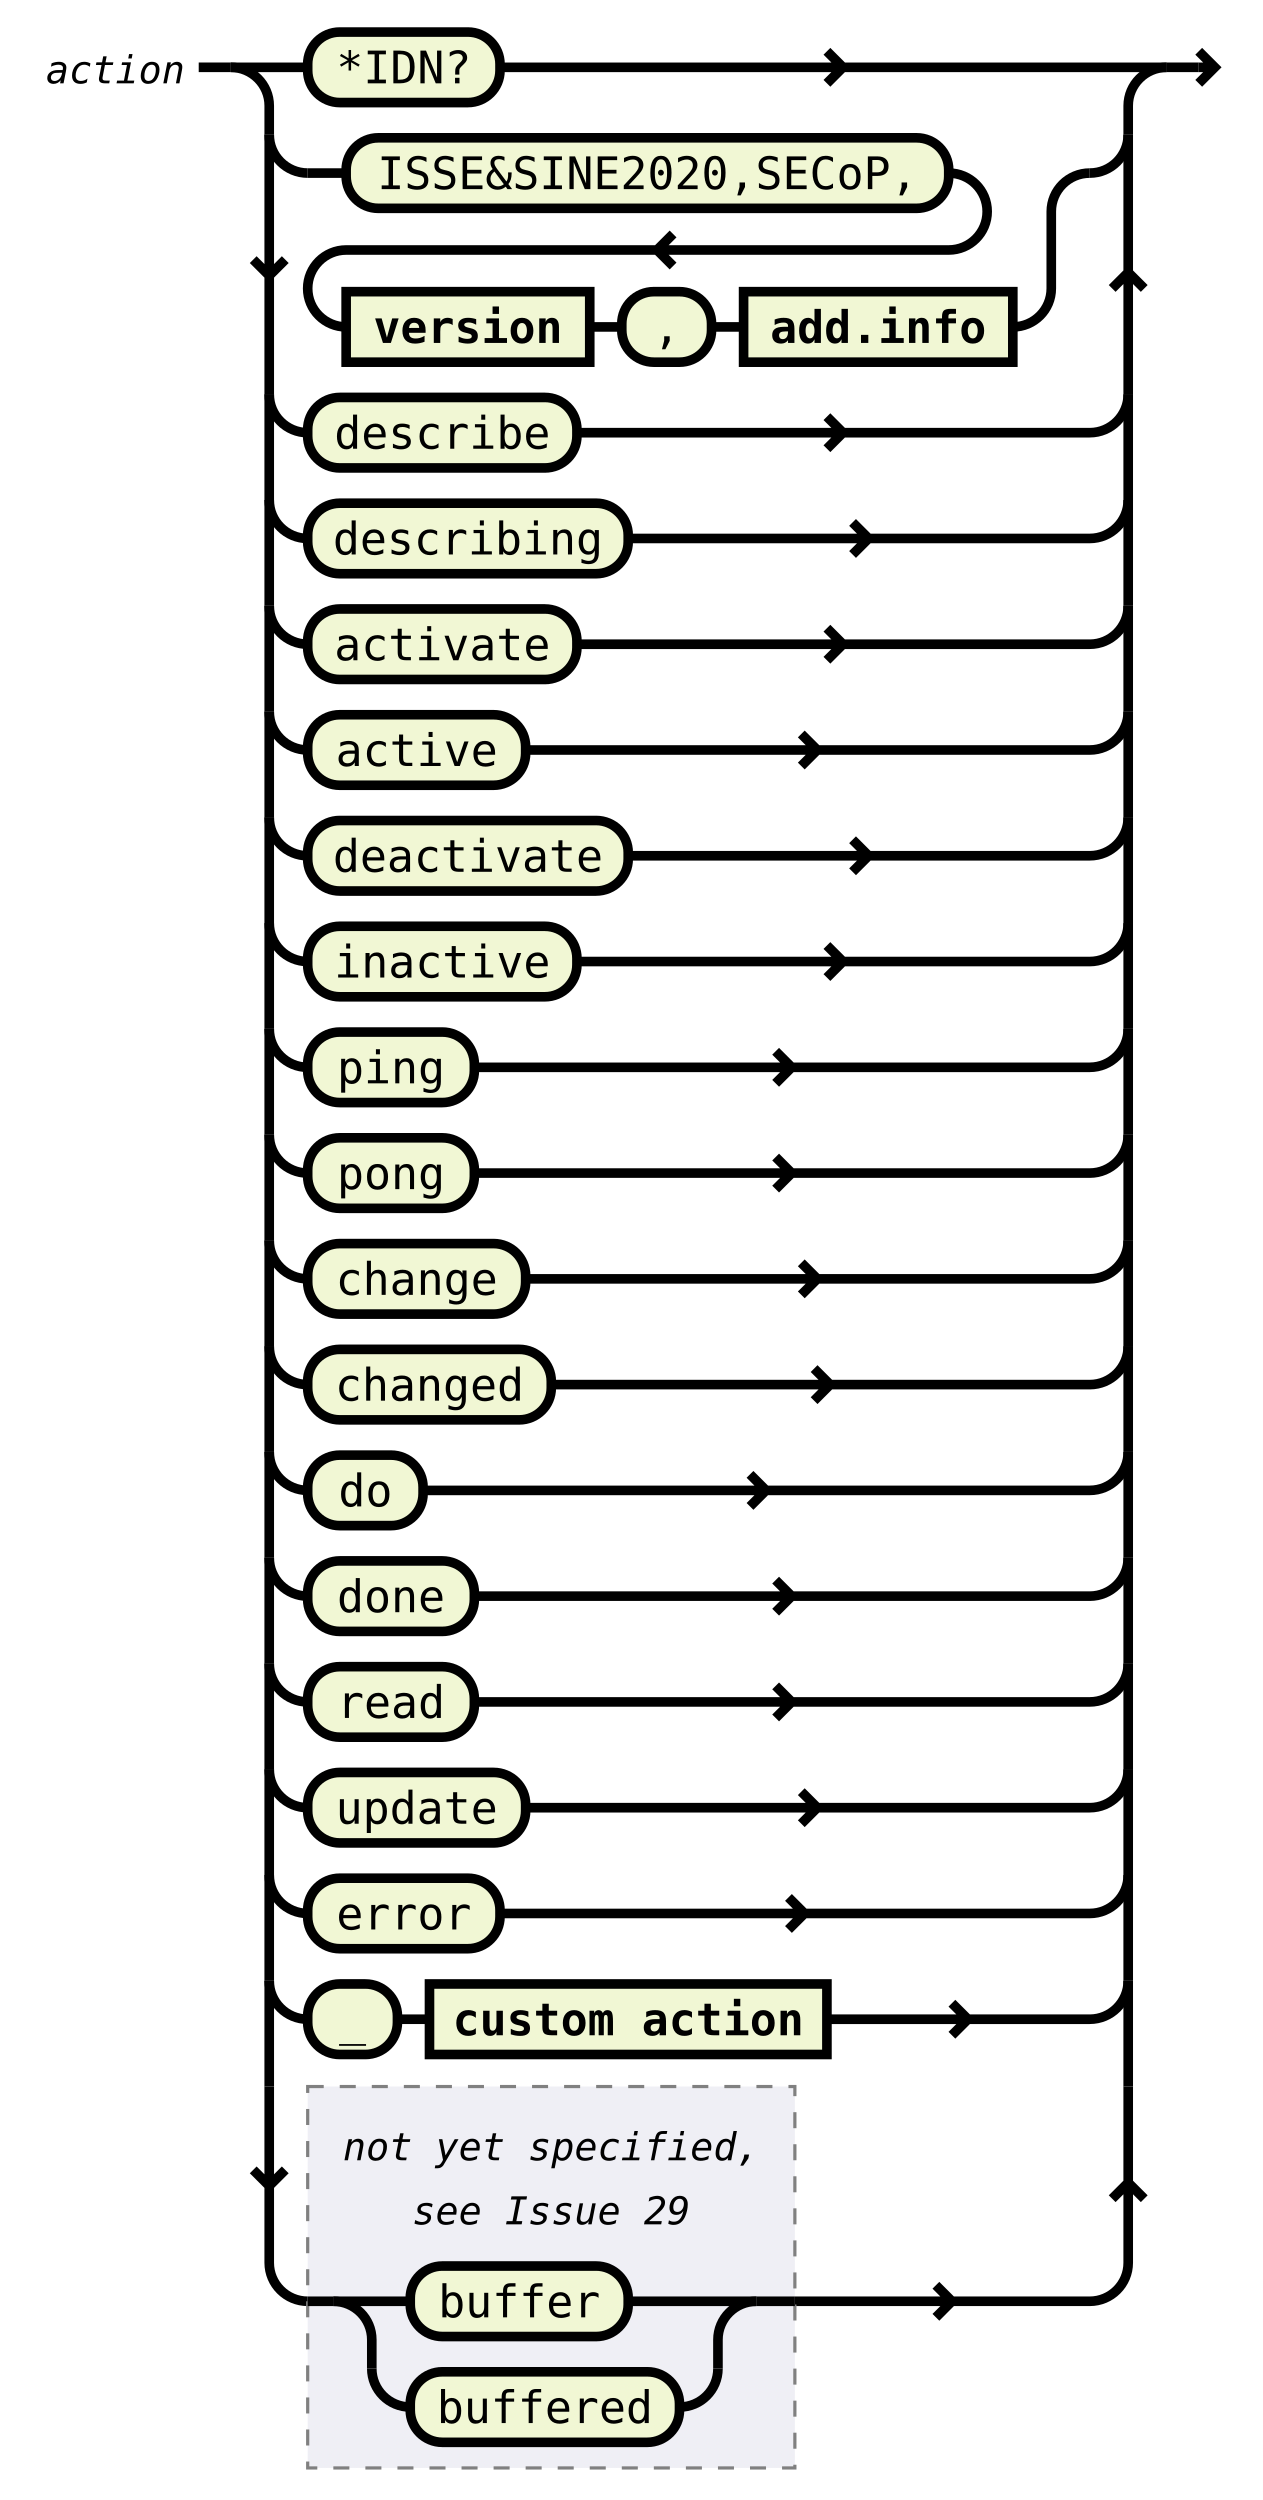
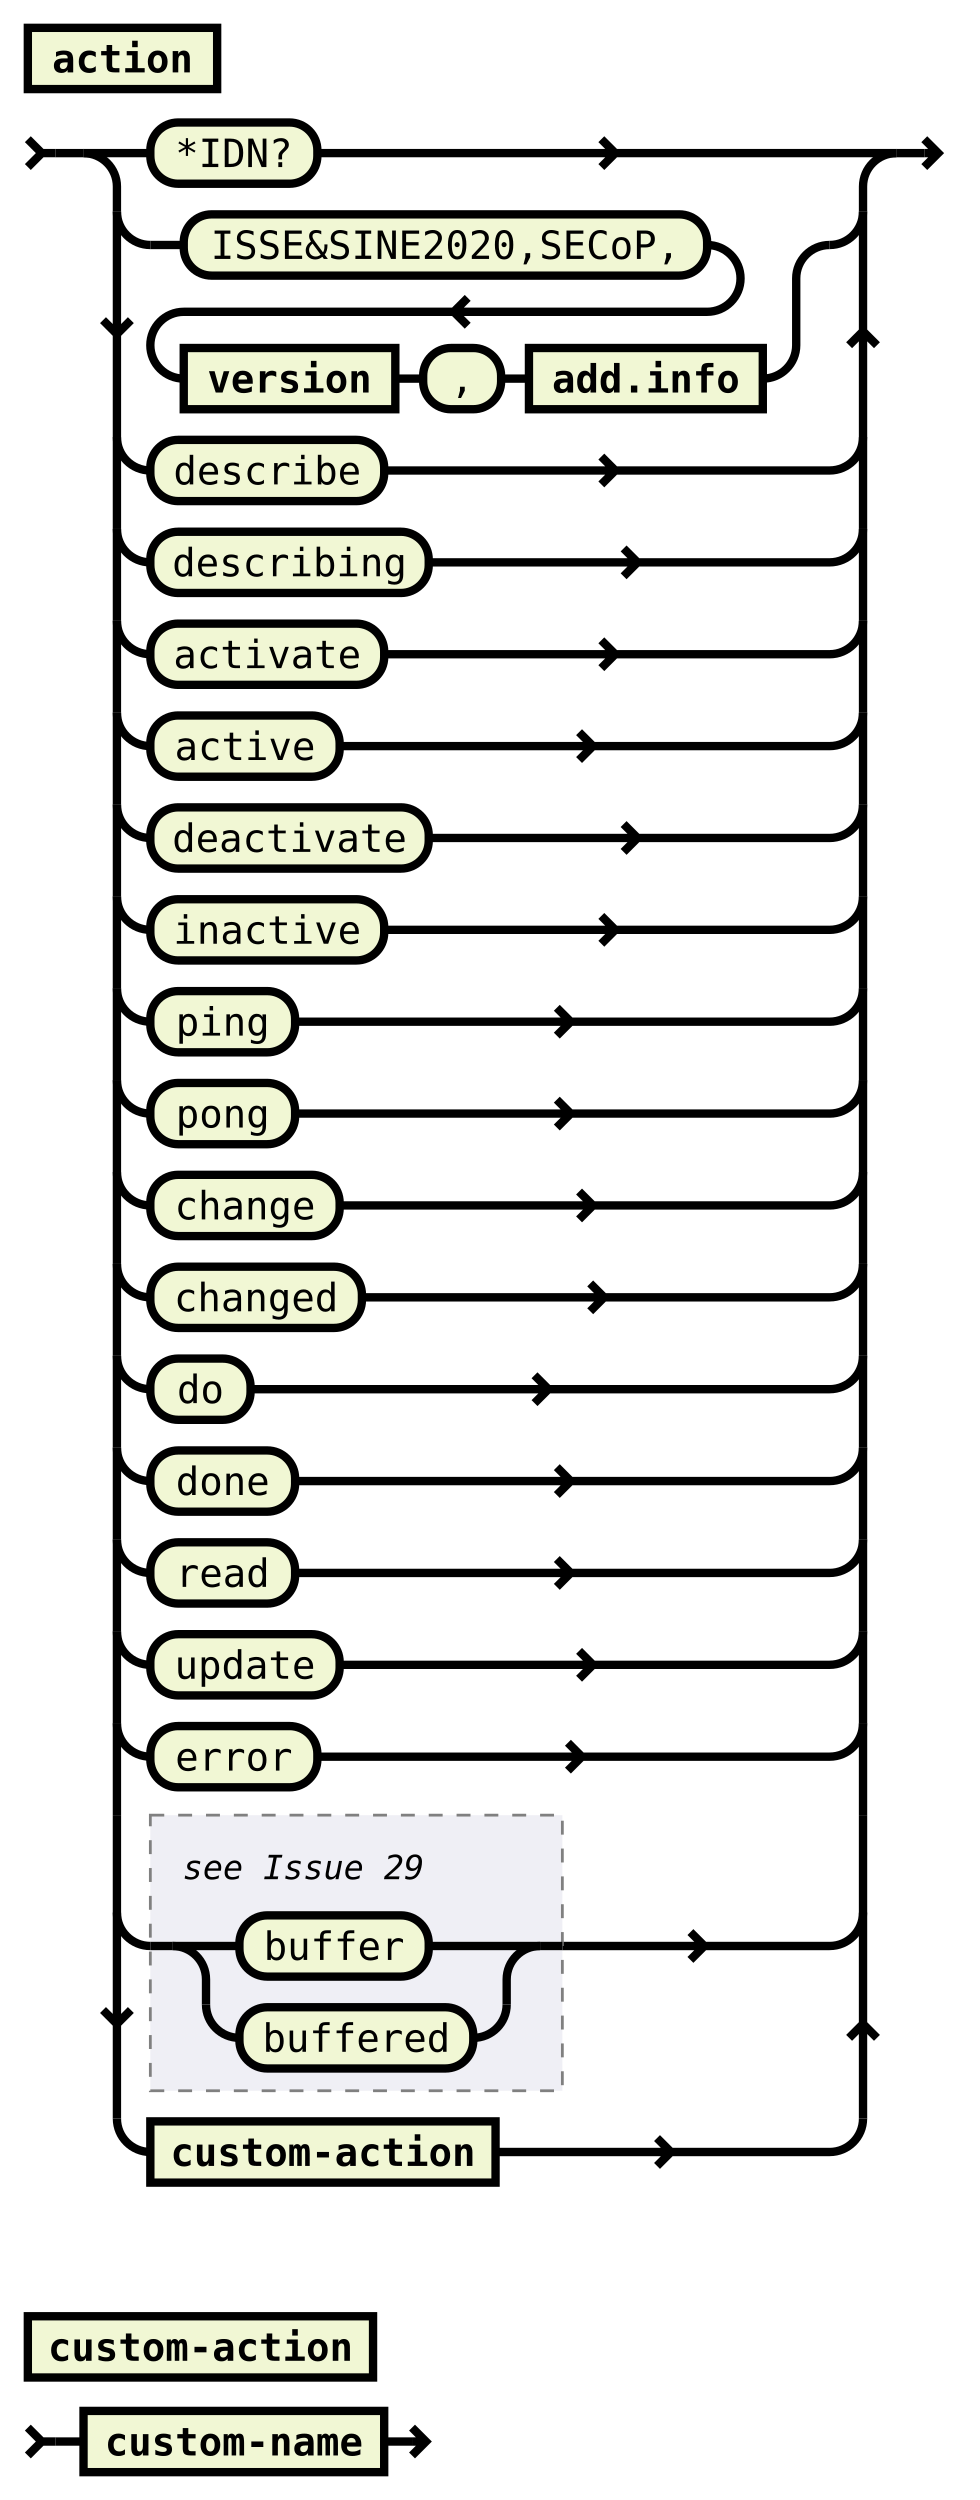
- <svg xmlns="http://www.w3.org/2000/svg" class="railroad" viewBox="0 0 394 780" width="394">
+ <svg xmlns="http://www.w3.org/2000/svg" class="railroad" viewBox="0 0 352 898" width="281pt">
  <style type="text/css">

    svg.railroad {
        background-color: hsl(30, 20%, 95%);
        background-size: 15px 15px;
        background-image: linear-gradient(to right, rgba(30, 30, 30, .05) 1px, transparent 1px),
                          linear-gradient(to bottom, rgba(30, 30, 30, .05) 1px, transparent 1px);
    }

    svg.railroad path {
        stroke-width: 3px;
        stroke: black;
        fill: transparent;
    }

    svg.railroad .debug {
        stroke-width: 1px;
        stroke: red;
    }

    svg.railroad text {
        font: 14px monospace;
        text-anchor: middle;
    }

    svg.railroad .nonterminal text {
        font-weight: bold;
    }

    svg.railroad text.comment {
        font: italic 12px monospace;
    }

    svg.railroad rect {
        stroke-width: 3px;
        stroke: black;
        fill:hsl(-290, 70%, 90%);
    }

    svg.railroad g.labeledbox &gt; rect {
        stroke-width: 1px;
        stroke: grey;
        stroke-dasharray: 5px;
        fill:rgba(90, 90, 150, .1);
    }</style>
-   <g class="sequence">
+   <g class="verticalgrid">
+     <g class="horizontalgrid">
+       <g class="nonterminal">
+         <rect height="22" width="68" x="10" y="10" />
+         <text x="44" y="26">
+ action</text>
+       </g>
+     </g>
    <g class="sequence">
-       <g>
-         <text class="comment" x="36" y="26">
- action</text>
-       </g>
-       <g class="choice">
-         <path d=" M 72 21 h 24 m 60 0 h 208 m -101 0 l -5 -5 m 0 10 l 5 -5 m 101 0" />
-         <g class="terminal">
-           <rect height="22" rx="10" ry="10" width="60" x="96" y="10" />
-           <text x="126" y="26">
+       <path d=" M 10 50 l 5 5 l -5 5 m 5 -5 h 5" />
+       <g class="sequence">
+         <g class="choice">
+           <path d=" M 30 55 h 24 m 60 0 h 208 m -101 0 l -5 -5 m 0 10 l 5 -5 m 101 0" />
+           <g class="terminal">
+             <rect height="22" rx="10" ry="10" width="60" x="54" y="44" />
+             <text x="84" y="60">
*IDN?</text>
+           </g>
+           <path d=" M 30 55 a 12 12 0 0 1 12 12 v 9 m 268 0 v -9 a 12 12 0 0 1 12 -12" />
+           <path d=" M 42 76 v 81 m 0 -37 l -5 -5 m 10 0 l -5 5 m 0 37 m 268 0 v -81 m 0 43 l -5 5 m 10 0 l -5 -5 m 0 -43" />
+           <path d=" M 42 157 v 33 m 268 0 v -33" />
+           <path d=" M 42 190 v 33 m 268 0 v -33" />
+           <path d=" M 42 223 v 33 m 268 0 v -33" />
+           <path d=" M 42 256 v 33 m 268 0 v -33" />
+           <path d=" M 42 289 v 33 m 268 0 v -33" />
+           <path d=" M 42 322 v 33 m 268 0 v -33" />
+           <path d=" M 42 355 v 33 m 268 0 v -33" />
+           <path d=" M 42 388 v 33 m 268 0 v -33" />
+           <path d=" M 42 421 v 33 m 268 0 v -33" />
+           <path d=" M 42 454 v 33 m 268 0 v -33" />
+           <path d=" M 42 487 v 33 m 268 0 v -33" />
+           <path d=" M 42 520 v 33 m 268 0 v -33" />
+           <path d=" M 42 553 v 33 m 268 0 v -33" />
+           <path d=" M 42 586 v 33 m 268 0 v -33" />
+           <path d=" M 42 619 v 33 m 268 0 v -33" />
+           <path d=" M 42 687 v 74 m 0 -34 l -5 -5 m 10 0 l -5 5 m 0 34 m 268 0 v -74 m 0 40 l -5 5 m 10 0 l -5 -5 m 0 -40" />
+           <path d=" M 42 76 v 0 a 12 12 0 0 0 12 12 m 244 0 h 0 a 12 12 0 0 0 12 -12 v 0" />
+           <g class="stack">
+             <path d=" M 54 88 h 12" />
+             <path d=" M 254 88 a 12 12 0 0 1 12 12 v 0 a 12 12 0 0 1 -12 12 h -188 m 97 0 l 5 -5 m 0 10 l -5 -5 m -97 0 a 12 12 0 0 0 -12 12 v 0 v 0 a 12 12 0 0 0 12 12 h 0" />
+             <g class="terminal">
+               <rect height="22" rx="10" ry="10" width="188" x="66" y="77" />
+               <text x="160" y="93">
+ ISSE&amp;SINE2020,SECoP,</text>
+             </g>
+             <path d=" M 274 136 h 0 a 12 12 0 0 0 12 -12 v -24 a 12 12 0 0 1 12 -12" />
+             <g class="sequence">
+               <g class="nonterminal">
+                 <rect height="22" width="76" x="66" y="125" />
+                 <text x="104" y="141">
+ version</text>
+               </g>
+               <g class="terminal">
+                 <rect height="22" rx="10" ry="10" width="28" x="152" y="125" />
+                 <text x="166" y="141">
+ ,</text>
+               </g>
+               <g class="nonterminal">
+                 <rect height="22" width="84" x="190" y="125" />
+                 <text x="232" y="141">
+ add.info</text>
+               </g>
+               <path d=" M 142 136 h 10" />
+               <path d=" M 180 136 h 10" />
+             </g>
+           </g>
+           <path d=" M 42 157 v 0 a 12 12 0 0 0 12 12 m 84 0 h 160 m -77 0 l -5 -5 m 0 10 l 5 -5 m 77 0 a 12 12 0 0 0 12 -12 v 0" />
+           <g class="terminal">
+             <rect height="22" rx="10" ry="10" width="84" x="54" y="158" />
+             <text x="96" y="174">
+ describe</text>
+           </g>
+           <path d=" M 42 190 v 0 a 12 12 0 0 0 12 12 m 100 0 h 144 m -69 0 l -5 -5 m 0 10 l 5 -5 m 69 0 a 12 12 0 0 0 12 -12 v 0" />
+           <g class="terminal">
+             <rect height="22" rx="10" ry="10" width="100" x="54" y="191" />
+             <text x="104" y="207">
+ describing</text>
+           </g>
+           <path d=" M 42 223 v 0 a 12 12 0 0 0 12 12 m 84 0 h 160 m -77 0 l -5 -5 m 0 10 l 5 -5 m 77 0 a 12 12 0 0 0 12 -12 v 0" />
+           <g class="terminal">
+             <rect height="22" rx="10" ry="10" width="84" x="54" y="224" />
+             <text x="96" y="240">
+ activate</text>
+           </g>
+           <path d=" M 42 256 v 0 a 12 12 0 0 0 12 12 m 68 0 h 176 m -85 0 l -5 -5 m 0 10 l 5 -5 m 85 0 a 12 12 0 0 0 12 -12 v 0" />
+           <g class="terminal">
+             <rect height="22" rx="10" ry="10" width="68" x="54" y="257" />
+             <text x="88" y="273">
+ active</text>
+           </g>
+           <path d=" M 42 289 v 0 a 12 12 0 0 0 12 12 m 100 0 h 144 m -69 0 l -5 -5 m 0 10 l 5 -5 m 69 0 a 12 12 0 0 0 12 -12 v 0" />
+           <g class="terminal">
+             <rect height="22" rx="10" ry="10" width="100" x="54" y="290" />
+             <text x="104" y="306">
+ deactivate</text>
+           </g>
+           <path d=" M 42 322 v 0 a 12 12 0 0 0 12 12 m 84 0 h 160 m -77 0 l -5 -5 m 0 10 l 5 -5 m 77 0 a 12 12 0 0 0 12 -12 v 0" />
+           <g class="terminal">
+             <rect height="22" rx="10" ry="10" width="84" x="54" y="323" />
+             <text x="96" y="339">
+ inactive</text>
+           </g>
+           <path d=" M 42 355 v 0 a 12 12 0 0 0 12 12 m 52 0 h 192 m -93 0 l -5 -5 m 0 10 l 5 -5 m 93 0 a 12 12 0 0 0 12 -12 v 0" />
+           <g class="terminal">
+             <rect height="22" rx="10" ry="10" width="52" x="54" y="356" />
+             <text x="80" y="372">
+ ping</text>
+           </g>
+           <path d=" M 42 388 v 0 a 12 12 0 0 0 12 12 m 52 0 h 192 m -93 0 l -5 -5 m 0 10 l 5 -5 m 93 0 a 12 12 0 0 0 12 -12 v 0" />
+           <g class="terminal">
+             <rect height="22" rx="10" ry="10" width="52" x="54" y="389" />
+             <text x="80" y="405">
+ pong</text>
+           </g>
+           <path d=" M 42 421 v 0 a 12 12 0 0 0 12 12 m 68 0 h 176 m -85 0 l -5 -5 m 0 10 l 5 -5 m 85 0 a 12 12 0 0 0 12 -12 v 0" />
+           <g class="terminal">
+             <rect height="22" rx="10" ry="10" width="68" x="54" y="422" />
+             <text x="88" y="438">
+ change</text>
+           </g>
+           <path d=" M 42 454 v 0 a 12 12 0 0 0 12 12 m 76 0 h 168 m -81 0 l -5 -5 m 0 10 l 5 -5 m 81 0 a 12 12 0 0 0 12 -12 v 0" />
+           <g class="terminal">
+             <rect height="22" rx="10" ry="10" width="76" x="54" y="455" />
+             <text x="92" y="471">
+ changed</text>
+           </g>
+           <path d=" M 42 487 v 0 a 12 12 0 0 0 12 12 m 36 0 h 208 m -101 0 l -5 -5 m 0 10 l 5 -5 m 101 0 a 12 12 0 0 0 12 -12 v 0" />
+           <g class="terminal">
+             <rect height="22" rx="10" ry="10" width="36" x="54" y="488" />
+             <text x="72" y="504">
+ do</text>
+           </g>
+           <path d=" M 42 520 v 0 a 12 12 0 0 0 12 12 m 52 0 h 192 m -93 0 l -5 -5 m 0 10 l 5 -5 m 93 0 a 12 12 0 0 0 12 -12 v 0" />
+           <g class="terminal">
+             <rect height="22" rx="10" ry="10" width="52" x="54" y="521" />
+             <text x="80" y="537">
+ done</text>
+           </g>
+           <path d=" M 42 553 v 0 a 12 12 0 0 0 12 12 m 52 0 h 192 m -93 0 l -5 -5 m 0 10 l 5 -5 m 93 0 a 12 12 0 0 0 12 -12 v 0" />
+           <g class="terminal">
+             <rect height="22" rx="10" ry="10" width="52" x="54" y="554" />
+             <text x="80" y="570">
+ read</text>
+           </g>
+           <path d=" M 42 586 v 0 a 12 12 0 0 0 12 12 m 68 0 h 176 m -85 0 l -5 -5 m 0 10 l 5 -5 m 85 0 a 12 12 0 0 0 12 -12 v 0" />
+           <g class="terminal">
+             <rect height="22" rx="10" ry="10" width="68" x="54" y="587" />
+             <text x="88" y="603">
+ update</text>
+           </g>
+           <path d=" M 42 619 v 0 a 12 12 0 0 0 12 12 m 60 0 h 184 m -89 0 l -5 -5 m 0 10 l 5 -5 m 89 0 a 12 12 0 0 0 12 -12 v 0" />
+           <g class="terminal">
+             <rect height="22" rx="10" ry="10" width="60" x="54" y="620" />
+             <text x="84" y="636">
+ error</text>
+           </g>
+           <path d=" M 42 652 v 35 a 12 12 0 0 0 12 12 m 148 0 h 96 m -45 0 l -5 -5 m 0 10 l 5 -5 m 45 0 a 12 12 0 0 0 12 -12 v -35" />
+           <g class="labeledbox">
+             <rect height="99" width="148" x="54" y="652" />
+             <path d=" M 54 699 h 8 m 132 0 h 8" />
+             <g>
+               <text class="comment" x="109" y="675">
+ see Issue 29</text>
+             </g>
+             <g class="choice">
+               <path d=" M 62 699 h 24 m 68 0 h 40" />
+               <g class="terminal">
+                 <rect height="22" rx="10" ry="10" width="68" x="86" y="688" />
+                 <text x="120" y="704">
+ buffer</text>
+               </g>
+               <path d=" M 62 699 a 12 12 0 0 1 12 12 v 9 m 108 0 v -9 a 12 12 0 0 1 12 -12" />
+               <path d=" M 74 720 v 0 a 12 12 0 0 0 12 12 m 84 0 h 0 a 12 12 0 0 0 12 -12 v 0" />
+               <g class="terminal">
+                 <rect height="22" rx="10" ry="10" width="84" x="86" y="721" />
+                 <text x="128" y="737">
+ buffered</text>
+               </g>
+             </g>
+           </g>
+           <path d=" M 42 761 v 0 a 12 12 0 0 0 12 12 m 124 0 h 120 m -57 0 l -5 -5 m 0 10 l 5 -5 m 57 0 a 12 12 0 0 0 12 -12 v 0" />
+           <g class="nonterminal">
+             <rect height="22" width="124" x="54" y="762" />
+             <text x="116" y="778">
+ custom-action</text>
+           </g>
        </g>
-         <path d=" M 72 21 a 12 12 0 0 1 12 12 v 9 m 268 0 v -9 a 12 12 0 0 1 12 -12" />
-         <path d=" M 84 42 v 81 m 0 -37 l -5 -5 m 10 0 l -5 5 m 0 37 m 268 0 v -81 m 0 43 l -5 5 m 10 0 l -5 -5 m 0 -43" />
-         <path d=" M 84 123 v 33 m 268 0 v -33" />
-         <path d=" M 84 156 v 33 m 268 0 v -33" />
-         <path d=" M 84 189 v 33 m 268 0 v -33" />
-         <path d=" M 84 222 v 33 m 268 0 v -33" />
-         <path d=" M 84 255 v 33 m 268 0 v -33" />
-         <path d=" M 84 288 v 33 m 268 0 v -33" />
-         <path d=" M 84 321 v 33 m 268 0 v -33" />
-         <path d=" M 84 354 v 33 m 268 0 v -33" />
-         <path d=" M 84 387 v 33 m 268 0 v -33" />
-         <path d=" M 84 420 v 33 m 268 0 v -33" />
-         <path d=" M 84 453 v 33 m 268 0 v -33" />
-         <path d=" M 84 486 v 33 m 268 0 v -33" />
-         <path d=" M 84 519 v 33 m 268 0 v -33" />
-         <path d=" M 84 552 v 33 m 268 0 v -33" />
-         <path d=" M 84 585 v 33 m 268 0 v -33" />
-         <path d=" M 84 618 v 33 m 268 0 v -33" />
-         <path d=" M 84 42 v 0 a 12 12 0 0 0 12 12 m 244 0 h 0 a 12 12 0 0 0 12 -12 v 0" />
-         <g class="stack">
-           <path d=" M 96 54 h 12" />
-           <path d=" M 296 54 a 12 12 0 0 1 12 12 v 0 a 12 12 0 0 1 -12 12 h -188 m 97 0 l 5 -5 m 0 10 l -5 -5 m -97 0 a 12 12 0 0 0 -12 12 v 0 v 0 a 12 12 0 0 0 12 12 h 0" />
-           <g class="terminal">
-             <rect height="22" rx="10" ry="10" width="188" x="108" y="43" />
-             <text x="202" y="59">
- ISSE&amp;SINE2020,SECoP,</text>
-           </g>
-           <path d=" M 316 102 h 0 a 12 12 0 0 0 12 -12 v -24 a 12 12 0 0 1 12 -12" />
-           <g class="sequence">
-             <g class="nonterminal">
-               <rect height="22" width="76" x="108" y="91" />
-               <text x="146" y="107">
- version</text>
-             </g>
-             <g class="terminal">
-               <rect height="22" rx="10" ry="10" width="28" x="194" y="91" />
-               <text x="208" y="107">
- ,</text>
-             </g>
-             <g class="nonterminal">
-               <rect height="22" width="84" x="232" y="91" />
-               <text x="274" y="107">
- add.info</text>
-             </g>
-             <path d=" M 184 102 h 10" />
-             <path d=" M 222 102 h 10" />
-           </g>
-         </g>
-         <path d=" M 84 123 v 0 a 12 12 0 0 0 12 12 m 84 0 h 160 m -77 0 l -5 -5 m 0 10 l 5 -5 m 77 0 a 12 12 0 0 0 12 -12 v 0" />
-         <g class="terminal">
-           <rect height="22" rx="10" ry="10" width="84" x="96" y="124" />
-           <text x="138" y="140">
- describe</text>
-         </g>
-         <path d=" M 84 156 v 0 a 12 12 0 0 0 12 12 m 100 0 h 144 m -69 0 l -5 -5 m 0 10 l 5 -5 m 69 0 a 12 12 0 0 0 12 -12 v 0" />
-         <g class="terminal">
-           <rect height="22" rx="10" ry="10" width="100" x="96" y="157" />
-           <text x="146" y="173">
- describing</text>
-         </g>
-         <path d=" M 84 189 v 0 a 12 12 0 0 0 12 12 m 84 0 h 160 m -77 0 l -5 -5 m 0 10 l 5 -5 m 77 0 a 12 12 0 0 0 12 -12 v 0" />
-         <g class="terminal">
-           <rect height="22" rx="10" ry="10" width="84" x="96" y="190" />
-           <text x="138" y="206">
- activate</text>
-         </g>
-         <path d=" M 84 222 v 0 a 12 12 0 0 0 12 12 m 68 0 h 176 m -85 0 l -5 -5 m 0 10 l 5 -5 m 85 0 a 12 12 0 0 0 12 -12 v 0" />
-         <g class="terminal">
-           <rect height="22" rx="10" ry="10" width="68" x="96" y="223" />
-           <text x="130" y="239">
- active</text>
-         </g>
-         <path d=" M 84 255 v 0 a 12 12 0 0 0 12 12 m 100 0 h 144 m -69 0 l -5 -5 m 0 10 l 5 -5 m 69 0 a 12 12 0 0 0 12 -12 v 0" />
-         <g class="terminal">
-           <rect height="22" rx="10" ry="10" width="100" x="96" y="256" />
-           <text x="146" y="272">
- deactivate</text>
-         </g>
-         <path d=" M 84 288 v 0 a 12 12 0 0 0 12 12 m 84 0 h 160 m -77 0 l -5 -5 m 0 10 l 5 -5 m 77 0 a 12 12 0 0 0 12 -12 v 0" />
-         <g class="terminal">
-           <rect height="22" rx="10" ry="10" width="84" x="96" y="289" />
-           <text x="138" y="305">
- inactive</text>
-         </g>
-         <path d=" M 84 321 v 0 a 12 12 0 0 0 12 12 m 52 0 h 192 m -93 0 l -5 -5 m 0 10 l 5 -5 m 93 0 a 12 12 0 0 0 12 -12 v 0" />
-         <g class="terminal">
-           <rect height="22" rx="10" ry="10" width="52" x="96" y="322" />
-           <text x="122" y="338">
- ping</text>
-         </g>
-         <path d=" M 84 354 v 0 a 12 12 0 0 0 12 12 m 52 0 h 192 m -93 0 l -5 -5 m 0 10 l 5 -5 m 93 0 a 12 12 0 0 0 12 -12 v 0" />
-         <g class="terminal">
-           <rect height="22" rx="10" ry="10" width="52" x="96" y="355" />
-           <text x="122" y="371">
- pong</text>
-         </g>
-         <path d=" M 84 387 v 0 a 12 12 0 0 0 12 12 m 68 0 h 176 m -85 0 l -5 -5 m 0 10 l 5 -5 m 85 0 a 12 12 0 0 0 12 -12 v 0" />
-         <g class="terminal">
-           <rect height="22" rx="10" ry="10" width="68" x="96" y="388" />
-           <text x="130" y="404">
- change</text>
-         </g>
-         <path d=" M 84 420 v 0 a 12 12 0 0 0 12 12 m 76 0 h 168 m -81 0 l -5 -5 m 0 10 l 5 -5 m 81 0 a 12 12 0 0 0 12 -12 v 0" />
-         <g class="terminal">
-           <rect height="22" rx="10" ry="10" width="76" x="96" y="421" />
-           <text x="134" y="437">
- changed</text>
-         </g>
-         <path d=" M 84 453 v 0 a 12 12 0 0 0 12 12 m 36 0 h 208 m -101 0 l -5 -5 m 0 10 l 5 -5 m 101 0 a 12 12 0 0 0 12 -12 v 0" />
-         <g class="terminal">
-           <rect height="22" rx="10" ry="10" width="36" x="96" y="454" />
-           <text x="114" y="470">
- do</text>
-         </g>
-         <path d=" M 84 486 v 0 a 12 12 0 0 0 12 12 m 52 0 h 192 m -93 0 l -5 -5 m 0 10 l 5 -5 m 93 0 a 12 12 0 0 0 12 -12 v 0" />
-         <g class="terminal">
-           <rect height="22" rx="10" ry="10" width="52" x="96" y="487" />
-           <text x="122" y="503">
- done</text>
-         </g>
-         <path d=" M 84 519 v 0 a 12 12 0 0 0 12 12 m 52 0 h 192 m -93 0 l -5 -5 m 0 10 l 5 -5 m 93 0 a 12 12 0 0 0 12 -12 v 0" />
-         <g class="terminal">
-           <rect height="22" rx="10" ry="10" width="52" x="96" y="520" />
-           <text x="122" y="536">
- read</text>
-         </g>
-         <path d=" M 84 552 v 0 a 12 12 0 0 0 12 12 m 68 0 h 176 m -85 0 l -5 -5 m 0 10 l 5 -5 m 85 0 a 12 12 0 0 0 12 -12 v 0" />
-         <g class="terminal">
-           <rect height="22" rx="10" ry="10" width="68" x="96" y="553" />
-           <text x="130" y="569">
- update</text>
-         </g>
-         <path d=" M 84 585 v 0 a 12 12 0 0 0 12 12 m 60 0 h 184 m -89 0 l -5 -5 m 0 10 l 5 -5 m 89 0 a 12 12 0 0 0 12 -12 v 0" />
-         <g class="terminal">
-           <rect height="22" rx="10" ry="10" width="60" x="96" y="586" />
-           <text x="126" y="602">
- error</text>
-         </g>
-         <path d=" M 84 618 v 0 a 12 12 0 0 0 12 12 m 162 0 h 82 m -38 0 l -5 -5 m 0 10 l 5 -5 m 38 0 a 12 12 0 0 0 12 -12 v 0" />
-         <g class="sequence">
-           <g class="terminal">
-             <rect height="22" rx="10" ry="10" width="28" x="96" y="619" />
-             <text x="110" y="635">
- _</text>
-           </g>
-           <g class="nonterminal">
-             <rect height="22" width="124" x="134" y="619" />
-             <text x="196" y="635">
- custom action</text>
-           </g>
-           <path d=" M 124 630 h 10" />
-         </g>
-         <path d=" M 84 651 v 55 m 0 -24 l -5 -5 m 10 0 l -5 5 m 0 24 a 12 12 0 0 0 12 12 m 152 0 h 92 m -43 0 l -5 -5 m 0 10 l 5 -5 m 43 0 a 12 12 0 0 0 12 -12 v -55 m 0 30 l -5 5 m 10 0 l -5 -5 m 0 -30" />
-         <g class="labeledbox">
-           <rect height="119" width="152" x="96" y="651" />
-           <path d=" M 96 718 h 8 m 132 0 h 12" />
-           <g>
-             <text class="comment" x="172" y="674">
- not yet specified,</text>
-             <text class="comment" x="172" y="694">
- see Issue 29</text>
-           </g>
-           <g class="choice">
-             <path d=" M 104 718 h 24 m 68 0 h 40" />
-             <g class="terminal">
-               <rect height="22" rx="10" ry="10" width="68" x="128" y="707" />
-               <text x="162" y="723">
- buffer</text>
-             </g>
-             <path d=" M 104 718 a 12 12 0 0 1 12 12 v 9 m 108 0 v -9 a 12 12 0 0 1 12 -12" />
-             <path d=" M 116 739 v 0 a 12 12 0 0 0 12 12 m 84 0 h 0 a 12 12 0 0 0 12 -12 v 0" />
-             <g class="terminal">
-               <rect height="22" rx="10" ry="10" width="84" x="128" y="740" />
-               <text x="170" y="756">
- buffered</text>
-             </g>
-           </g>
-         </g>
-       </g>
-       <path d=" M 62 21 h 10" />
-     </g>
-     <path d=" M 374 21 h 5 m -5 5 l 5 -5 l -5 -5 m 5 5" />
-     <path d=" M 364 21 h 10" />
+       </g>
+       <path d=" M 332 55 h 5 m -5 5 l 5 -5 l -5 -5 m 5 5" />
+       <path d=" M 20 55 h 10" />
+       <path d=" M 322 55 h 10" />
+     </g>
+     <g />
+     <g />
+     <g />
+     <g class="horizontalgrid">
+       <g class="nonterminal">
+         <rect height="22" width="124" x="10" y="832" />
+         <text x="72" y="848">
+ custom-action</text>
+       </g>
+     </g>
+     <g class="sequence">
+       <path d=" M 10 872 l 5 5 l -5 5 m 5 -5 h 5" />
+       <g class="nonterminal">
+         <rect height="22" width="108" x="30" y="866" />
+         <text x="84" y="882">
+ custom-name</text>
+       </g>
+       <path d=" M 148 877 h 5 m -5 5 l 5 -5 l -5 -5 m 5 5" />
+       <path d=" M 20 877 h 10" />
+       <path d=" M 138 877 h 10" />
+     </g>
  </g>
</svg>
